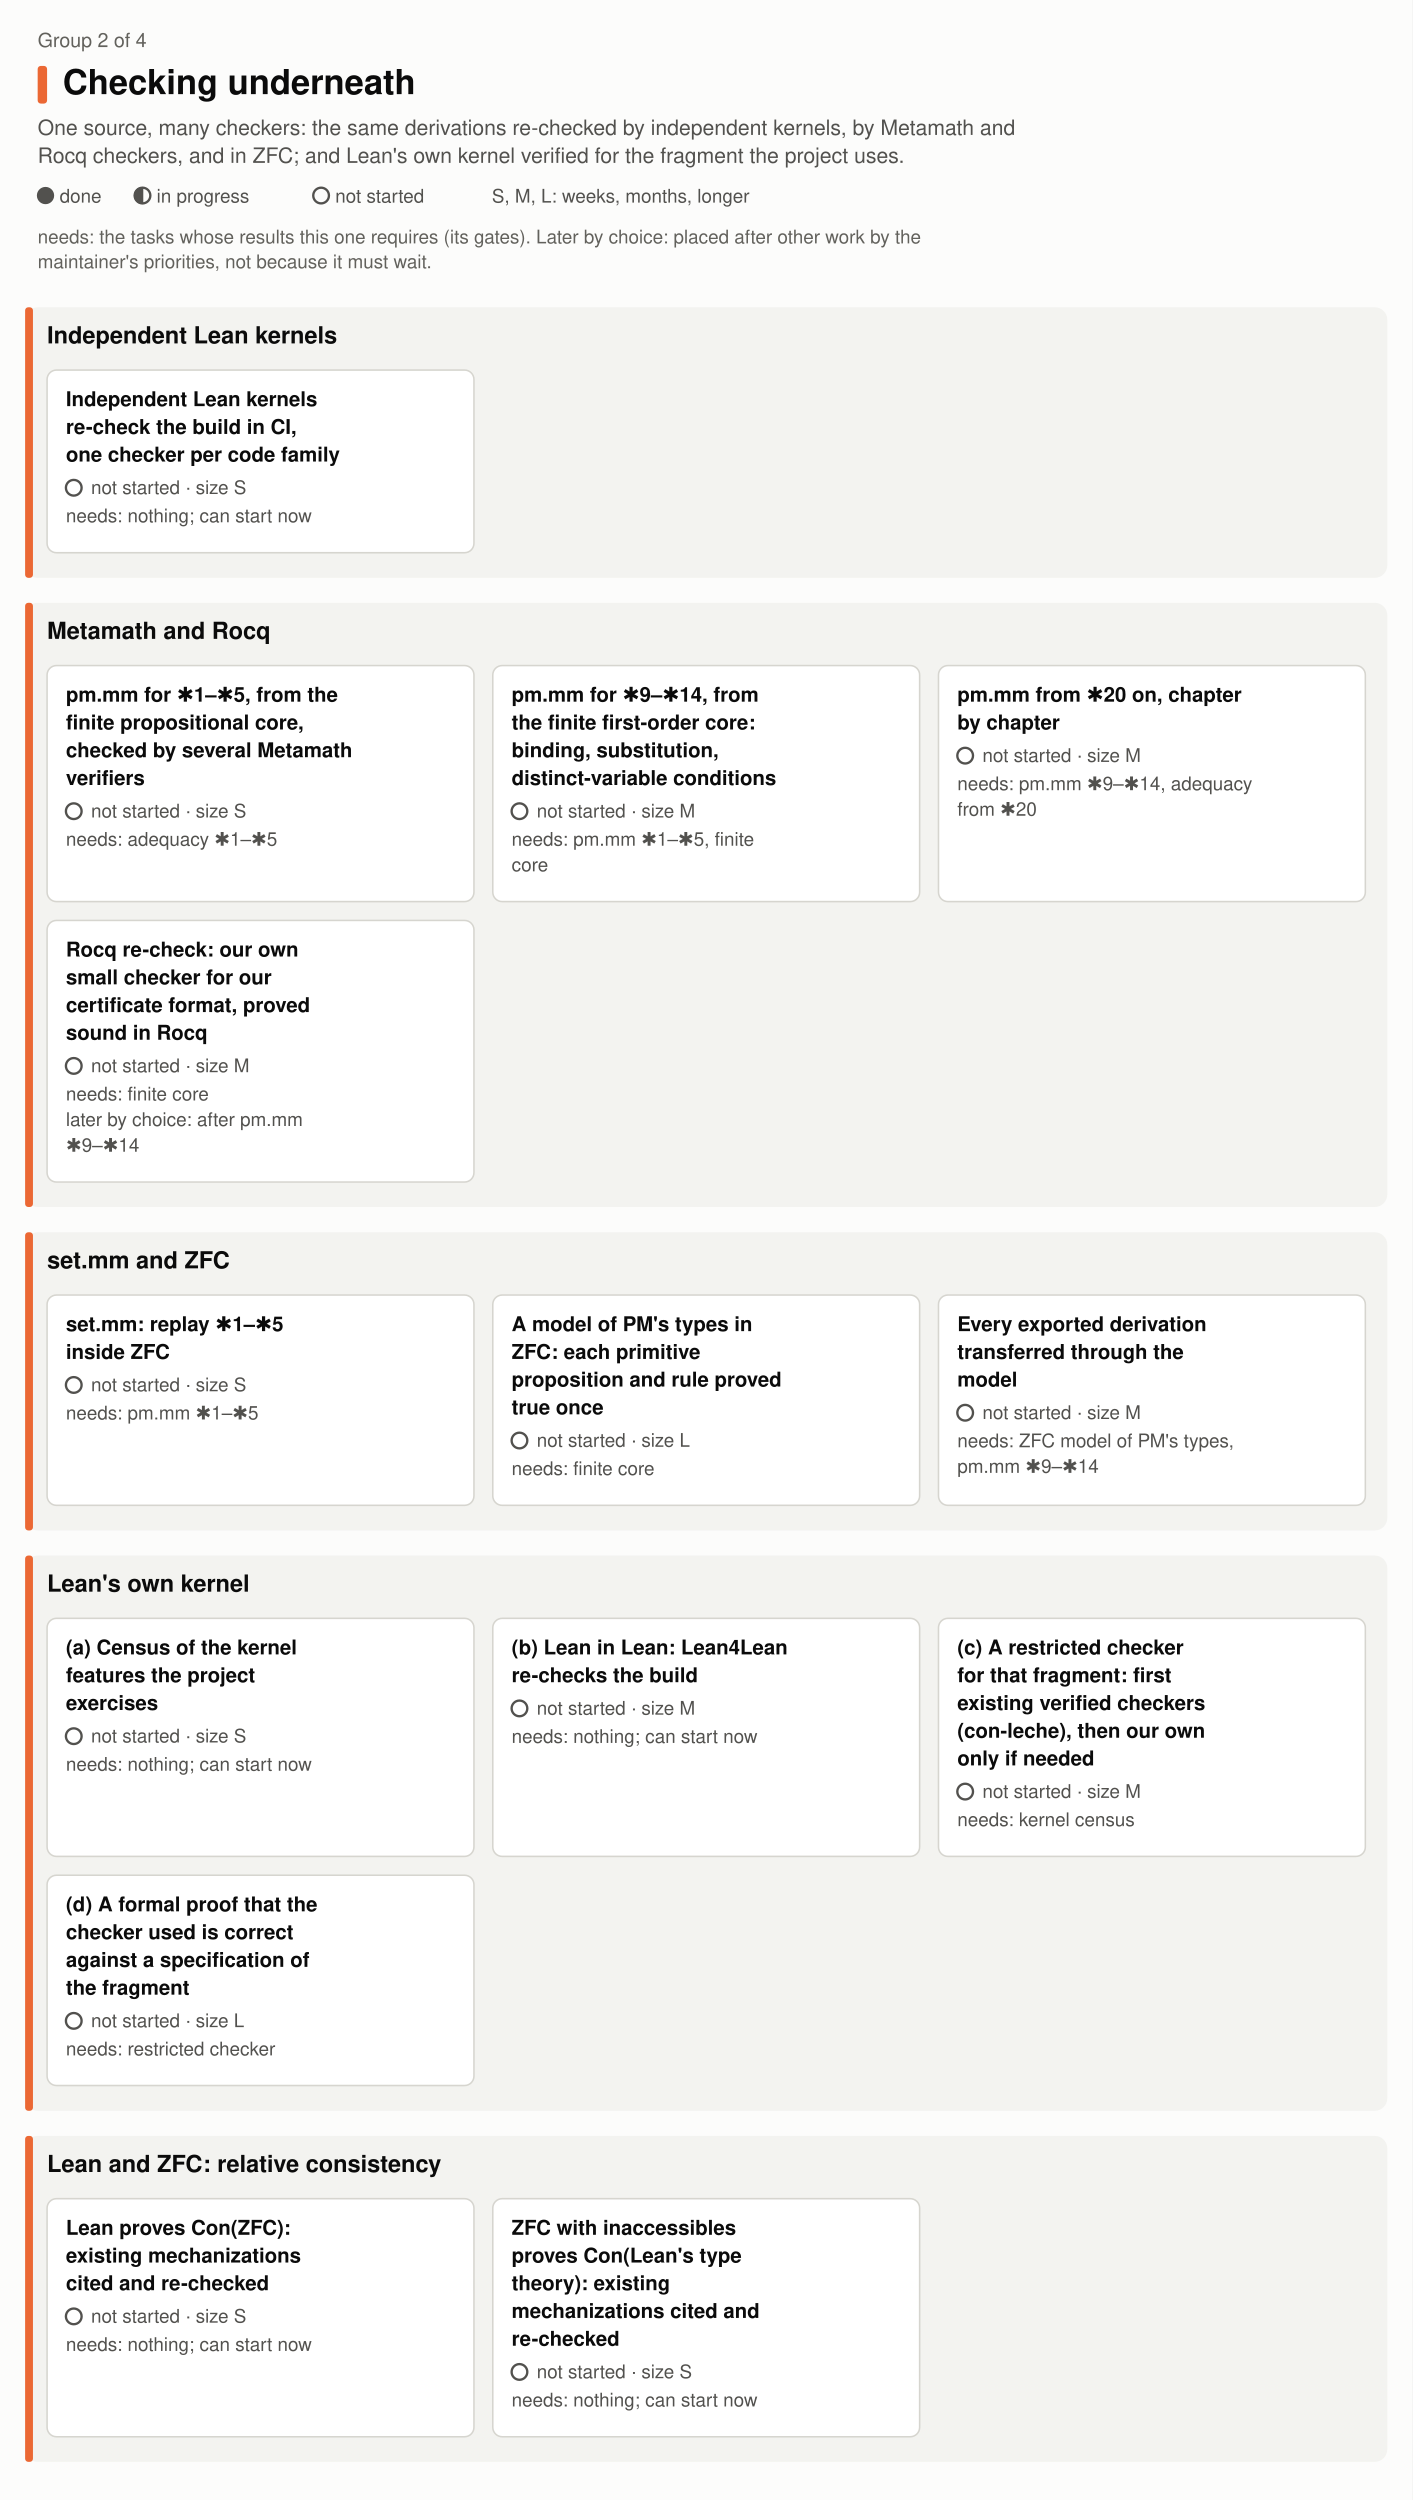
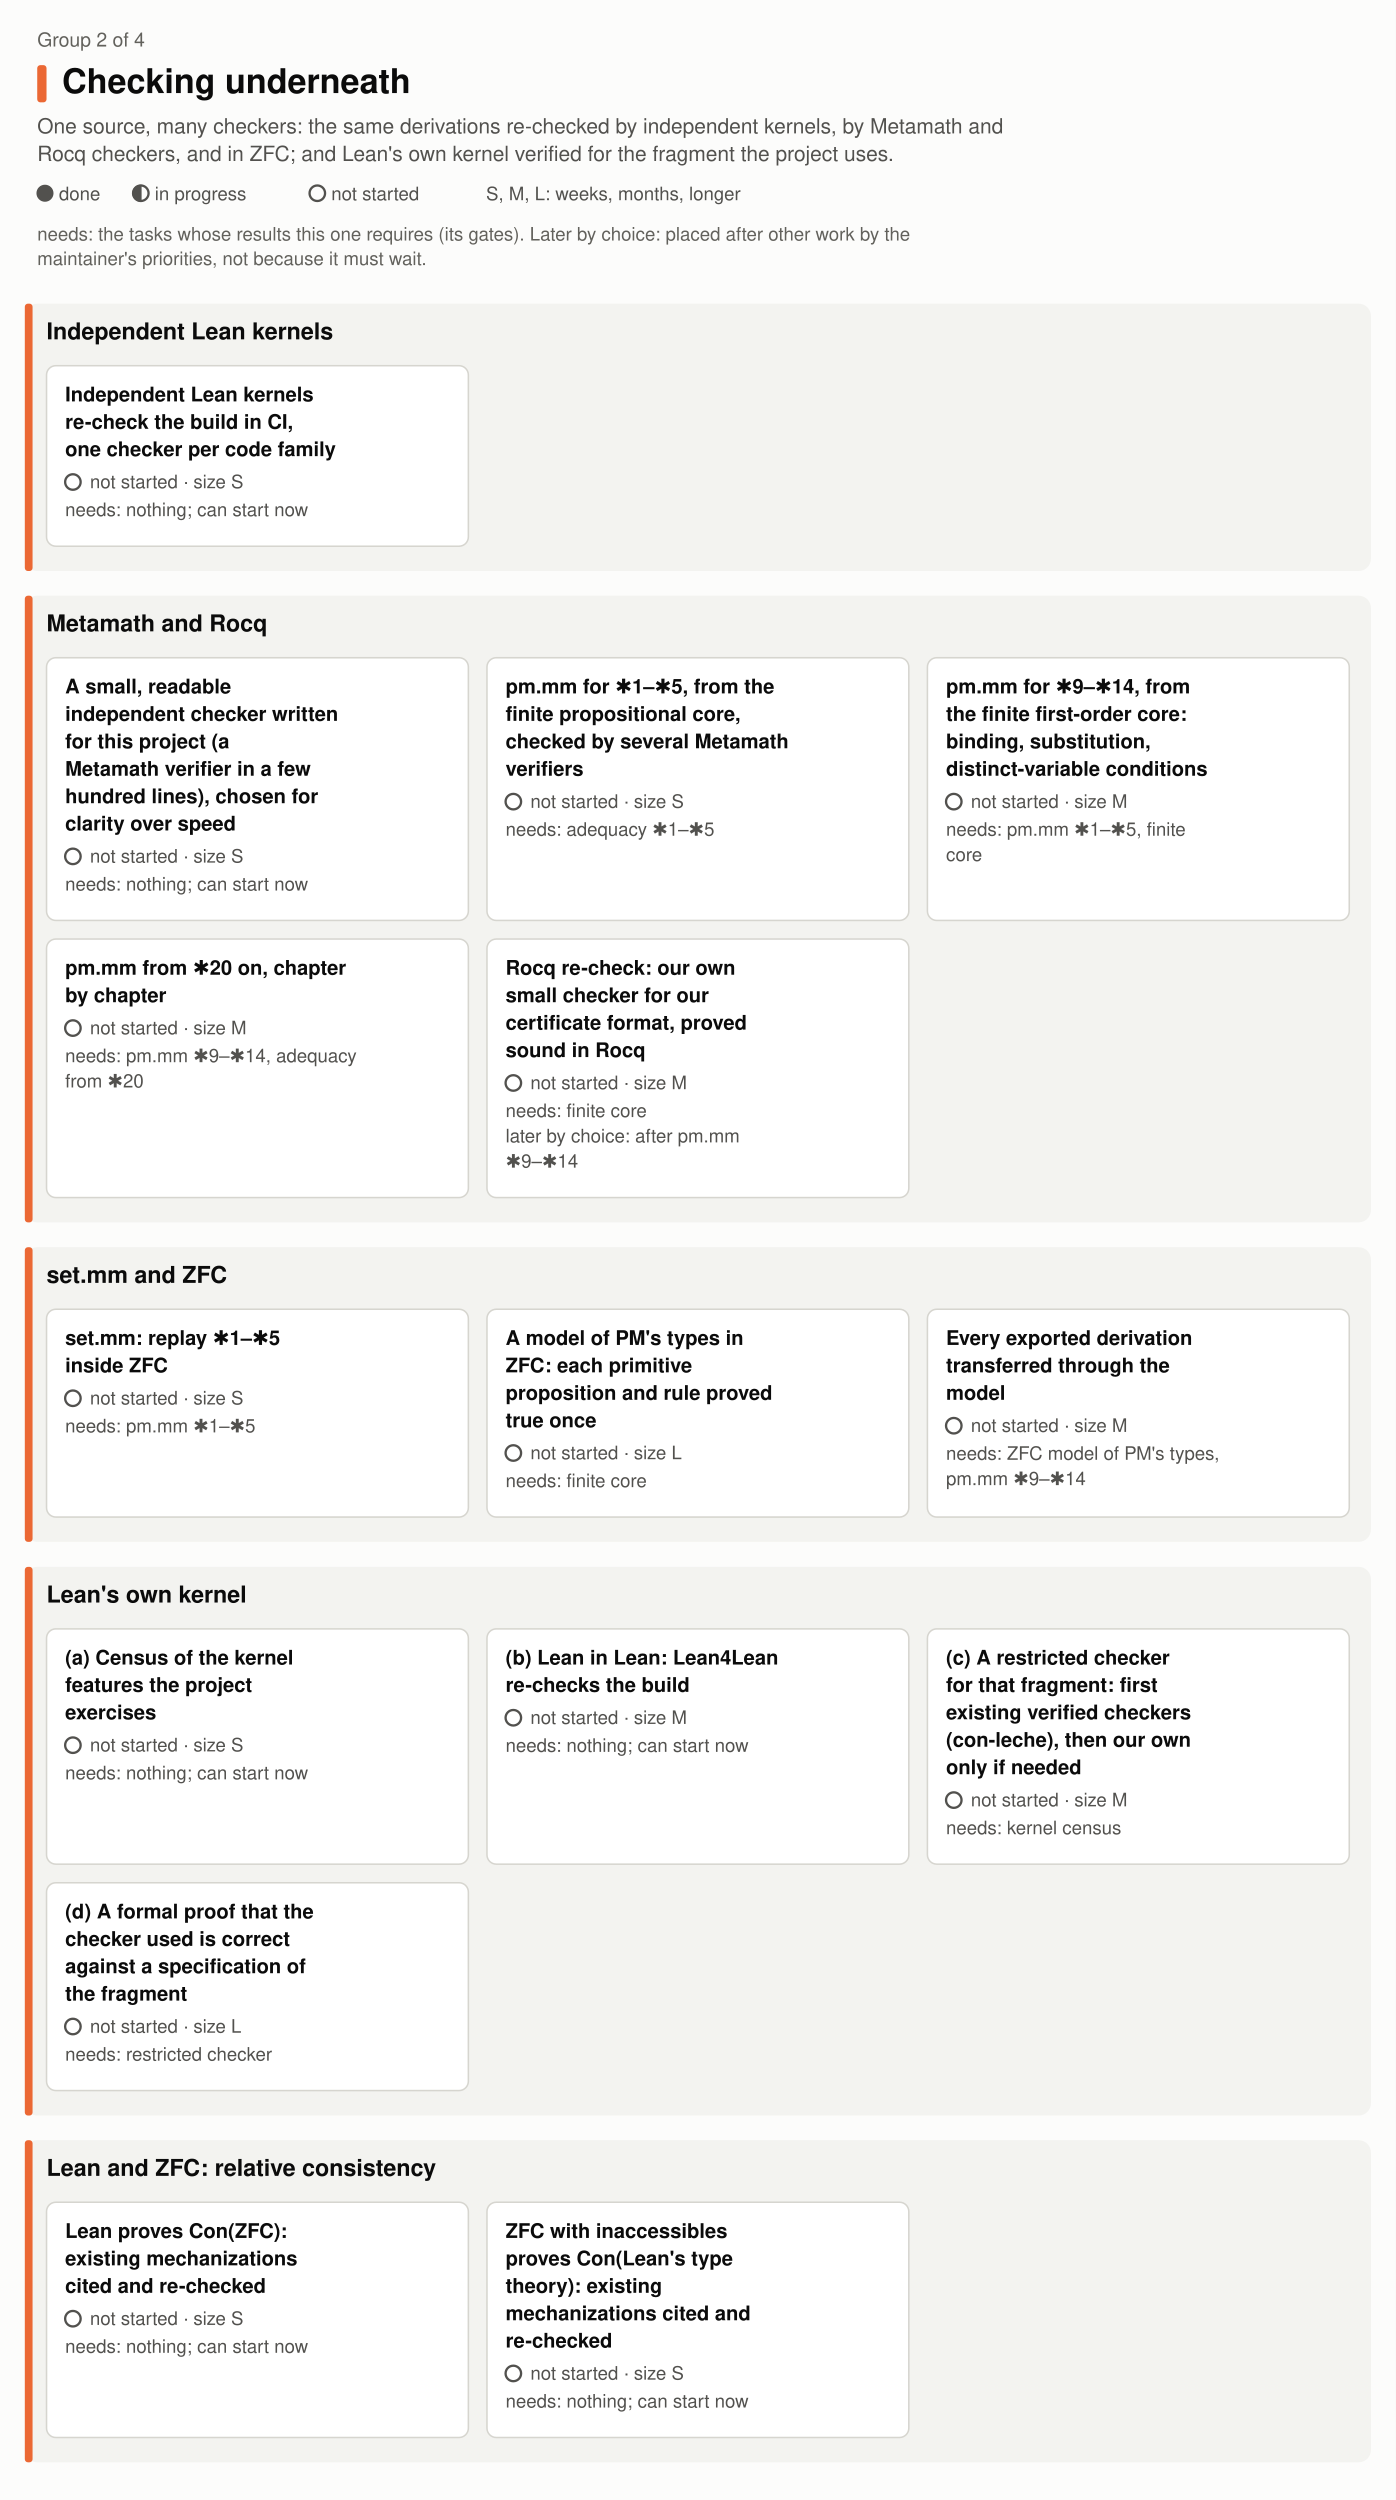
- <svg xmlns="http://www.w3.org/2000/svg" width="900" height="1593" viewBox="0 0 900 1593" role="img" aria-labelledby="title desc">
+ <svg xmlns="http://www.w3.org/2000/svg" width="900" height="1612" viewBox="0 0 900 1612" role="img" aria-labelledby="title desc">
  <style>
text{font-family:system-ui, -apple-system, 'Segoe UI', Helvetica, Arial, sans-serif}
.bg{fill:#fcfcfb}
.card{fill:#ffffff;stroke:#d6d5cf;stroke-width:1}
.band{fill:#f3f3f0}
.rule{stroke:#d6d5cf;stroke-width:1}
.t1{fill:#0b0b0b}
.t2{fill:#52514e}
.t3{fill:#62615c}
.st{fill:#52514e;stroke:#52514e}
.sto{fill:none;stroke:#52514e;stroke-width:1.5}
.edge{fill:none;stroke:#55544f;stroke-width:1.3}
.choice{fill:none;stroke:#8a5a00;stroke-width:1.5;stroke-dasharray:5 3}
.ah{fill:#55544f}
.ahc{fill:#8a5a00}
.ms{fill:#0b0b0b}
.g0{fill:#2a78d6}
.gs0{stroke:#2a78d6;stroke-width:2;fill:none}
.g1{fill:#eb6834}
.gs1{stroke:#eb6834;stroke-width:2;fill:none}
.g2{fill:#1baf7a}
.gs2{stroke:#1baf7a;stroke-width:2;fill:none}
.g3{fill:#eda100}
.gs3{stroke:#eda100;stroke-width:2;fill:none}
@media (prefers-color-scheme: dark) {
.bg{fill:#1a1a19}
.card{fill:#232322;stroke:#45443f;stroke-width:1}
.band{fill:#2b2b29}
.rule{stroke:#45443f;stroke-width:1}
.t1{fill:#ffffff}
.t2{fill:#c3c2b7}
.t3{fill:#b0afa5}
.st{fill:#c3c2b7;stroke:#c3c2b7}
.sto{fill:none;stroke:#c3c2b7;stroke-width:1.5}
.edge{fill:none;stroke:#b8b7ad;stroke-width:1.3}
.choice{fill:none;stroke:#e3b04b;stroke-width:1.5;stroke-dasharray:5 3}
.ah{fill:#b8b7ad}
.ahc{fill:#e3b04b}
.ms{fill:#ffffff}
.g0{fill:#3987e5}
.gs0{stroke:#3987e5;stroke-width:2;fill:none}
.g1{fill:#d95926}
.gs1{stroke:#d95926;stroke-width:2;fill:none}
.g2{fill:#199e70}
.gs2{stroke:#199e70;stroke-width:2;fill:none}
.g3{fill:#c98500}
.gs3{stroke:#c98500;stroke-width:2;fill:none}
}
</style>
  <defs>
    <marker id="ah" viewBox="0 0 10 10" refX="9" refY="5" markerWidth="7" markerHeight="7" orient="auto-start-reverse">
      <path d="M0,0 L10,5 L0,10 z" class="ah" />
    </marker>
    <marker id="ahc" viewBox="0 0 10 10" refX="9" refY="5" markerWidth="7" markerHeight="7" orient="auto-start-reverse">
      <path d="M0,0 L10,5 L0,10 z" class="ahc" />
    </marker>
  </defs>
-   <rect x="0" y="0" width="900" height="1593" class="bg" />
+   <rect x="0" y="0" width="900" height="1612" class="bg" />
  <rect x="16.0" y="195.8" width="868.0" height="172.4" rx="8" class="band" />
  <rect x="16.0" y="195.8" width="5.0" height="172.4" rx="2" class="g1" />
  <rect x="30.0" y="235.8" width="272.0" height="116.4" rx="6" class="card" />
-   <rect x="16.0" y="384.1" width="868.0" height="385.0" rx="8" class="band" />
-   <rect x="16.0" y="384.1" width="5.0" height="385.0" rx="2" class="g1" />
-   <rect x="30.0" y="424.1" width="272.0" height="150.4" rx="6" class="card" />
-   <rect x="314.0" y="424.1" width="272.0" height="150.4" rx="6" class="card" />
-   <rect x="598.0" y="424.1" width="272.0" height="150.4" rx="6" class="card" />
-   <rect x="30.0" y="586.5" width="272.0" height="166.7" rx="6" class="card" />
-   <rect x="16.0" y="785.2" width="868.0" height="190.0" rx="8" class="band" />
-   <rect x="16.0" y="785.2" width="5.0" height="190.0" rx="2" class="g1" />
-   <rect x="30.0" y="825.2" width="272.0" height="134.0" rx="6" class="card" />
-   <rect x="314.0" y="825.2" width="272.0" height="134.0" rx="6" class="card" />
-   <rect x="598.0" y="825.2" width="272.0" height="134.0" rx="6" class="card" />
-   <rect x="16.0" y="991.2" width="868.0" height="353.8" rx="8" class="band" />
-   <rect x="16.0" y="991.2" width="5.0" height="353.8" rx="2" class="g1" />
-   <rect x="30.0" y="1031.2" width="272.0" height="151.7" rx="6" class="card" />
-   <rect x="314.0" y="1031.2" width="272.0" height="151.7" rx="6" class="card" />
-   <rect x="598.0" y="1031.2" width="272.0" height="151.7" rx="6" class="card" />
-   <rect x="30.0" y="1194.9" width="272.0" height="134.0" rx="6" class="card" />
-   <rect x="16.0" y="1361.0" width="868.0" height="207.7" rx="8" class="band" />
-   <rect x="16.0" y="1361.0" width="5.0" height="207.7" rx="2" class="g1" />
-   <rect x="30.0" y="1401.0" width="272.0" height="151.7" rx="6" class="card" />
-   <rect x="314.0" y="1401.0" width="272.0" height="151.7" rx="6" class="card" />
+   <rect x="16.0" y="384.1" width="868.0" height="404.1" rx="8" class="band" />
+   <rect x="16.0" y="384.1" width="5.0" height="404.1" rx="2" class="g1" />
+   <rect x="30.0" y="424.1" width="272.0" height="169.4" rx="6" class="card" />
+   <rect x="314.0" y="424.1" width="272.0" height="169.4" rx="6" class="card" />
+   <rect x="598.0" y="424.1" width="272.0" height="169.4" rx="6" class="card" />
+   <rect x="30.0" y="605.5" width="272.0" height="166.7" rx="6" class="card" />
+   <rect x="314.0" y="605.5" width="272.0" height="166.7" rx="6" class="card" />
+   <rect x="16.0" y="804.2" width="868.0" height="190.0" rx="8" class="band" />
+   <rect x="16.0" y="804.2" width="5.0" height="190.0" rx="2" class="g1" />
+   <rect x="30.0" y="844.2" width="272.0" height="134.0" rx="6" class="card" />
+   <rect x="314.0" y="844.2" width="272.0" height="134.0" rx="6" class="card" />
+   <rect x="598.0" y="844.2" width="272.0" height="134.0" rx="6" class="card" />
+   <rect x="16.0" y="1010.3" width="868.0" height="353.8" rx="8" class="band" />
+   <rect x="16.0" y="1010.3" width="5.0" height="353.8" rx="2" class="g1" />
+   <rect x="30.0" y="1050.3" width="272.0" height="151.7" rx="6" class="card" />
+   <rect x="314.0" y="1050.3" width="272.0" height="151.7" rx="6" class="card" />
+   <rect x="598.0" y="1050.3" width="272.0" height="151.7" rx="6" class="card" />
+   <rect x="30.0" y="1214.0" width="272.0" height="134.0" rx="6" class="card" />
+   <rect x="16.0" y="1380.0" width="868.0" height="207.7" rx="8" class="band" />
+   <rect x="16.0" y="1380.0" width="5.0" height="207.7" rx="2" class="g1" />
+   <rect x="30.0" y="1420.0" width="272.0" height="151.7" rx="6" class="card" />
+   <rect x="314.0" y="1420.0" width="272.0" height="151.7" rx="6" class="card" />
  <text x="24.0" y="30.0" font-size="12.5" class="t3">Group 2 of 4</text>
  <text x="40.0" y="60.0" font-size="22" font-weight="700" class="t1">Checking underneath</text>
  <rect x="24.0" y="42.0" width="6.0" height="24.0" rx="2" class="g1" />
  <text x="24.0" y="86.0" font-size="13.5" class="t2">One source, many checkers: the same derivations re-checked by independent kernels, by Metamath and</text>
  <text x="24.0" y="103.8" font-size="13.5" class="t2">Rocq checkers, and in ZFC; and Lean's own kernel verified for the fragment the project uses.</text>
  <circle cx="29.0" cy="124.6" r="5" class="st" />
  <text x="38.0" y="129.1" font-size="12" class="t2">done</text>
  <circle cx="90.8" cy="124.6" r="5" class="sto" />
  <path d="M90.8,119.6 A5,5 0 0 0 90.8,129.6 Z" class="st" />
  <text x="99.8" y="129.1" font-size="12" class="t2">in progress</text>
  <circle cx="204.6" cy="124.6" r="5" class="sto" />
  <text x="213.6" y="129.1" font-size="12" class="t2">not started</text>
  <text x="313.4" y="129.1" font-size="12" class="t2">S, M, L: weeks, months, longer</text>
  <text x="24.0" y="155.1" font-size="12" class="t3">needs: the tasks whose results this one requires (its gates). Later by choice: placed after other work by the</text>
  <text x="24.0" y="170.9" font-size="12" class="t3">maintainer's priorities, not because it must wait.</text>
  <text x="30.0" y="218.8" font-size="15" font-weight="700" class="t1">Independent Lean kernels</text>
  <text x="42.0" y="258.8" font-size="13" font-weight="700" class="t1">Independent Lean kernels</text>
  <text x="42.0" y="276.5" font-size="13" font-weight="700" class="t1">re-check the build in CI,</text>
  <text x="42.0" y="294.1" font-size="13" font-weight="700" class="t1">one checker per code family</text>
  <circle cx="47.0" cy="310.8" r="5" class="sto" />
  <text x="58.0" y="314.8" font-size="12" class="t2">not started · size S</text>
  <text x="42.0" y="332.8" font-size="12" class="t2">needs: nothing; can start now</text>
  <text x="30.0" y="407.1" font-size="15" font-weight="700" class="t1">Metamath and Rocq</text>
-   <text x="42.0" y="447.1" font-size="13" font-weight="700" class="t1">pm.mm for ✱1–✱5, from the</text>
-   <text x="42.0" y="464.8" font-size="13" font-weight="700" class="t1">finite propositional core,</text>
-   <text x="42.0" y="482.5" font-size="13" font-weight="700" class="t1">checked by several Metamath</text>
-   <text x="42.0" y="500.2" font-size="13" font-weight="700" class="t1">verifiers</text>
-   <circle cx="47.0" cy="516.9" r="5" class="sto" />
-   <text x="58.0" y="520.9" font-size="12" class="t2">not started · size S</text>
-   <text x="42.0" y="538.9" font-size="12" class="t2">needs: adequacy ✱1–✱5</text>
-   <text x="326.0" y="447.1" font-size="13" font-weight="700" class="t1">pm.mm for ✱9–✱14, from</text>
-   <text x="326.0" y="464.8" font-size="13" font-weight="700" class="t1">the finite first-order core:</text>
-   <text x="326.0" y="482.5" font-size="13" font-weight="700" class="t1">binding, substitution,</text>
-   <text x="326.0" y="500.2" font-size="13" font-weight="700" class="t1">distinct-variable conditions</text>
+   <text x="42.0" y="447.1" font-size="13" font-weight="700" class="t1">A small, readable</text>
+   <text x="42.0" y="464.8" font-size="13" font-weight="700" class="t1">independent checker written</text>
+   <text x="42.0" y="482.5" font-size="13" font-weight="700" class="t1">for this project (a</text>
+   <text x="42.0" y="500.2" font-size="13" font-weight="700" class="t1">Metamath verifier in a few</text>
+   <text x="42.0" y="517.9" font-size="13" font-weight="700" class="t1">hundred lines), chosen for</text>
+   <text x="42.0" y="535.5" font-size="13" font-weight="700" class="t1">clarity over speed</text>
+   <circle cx="47.0" cy="552.2" r="5" class="sto" />
+   <text x="58.0" y="556.2" font-size="12" class="t2">not started · size S</text>
+   <text x="42.0" y="574.2" font-size="12" class="t2">needs: nothing; can start now</text>
+   <text x="326.0" y="447.1" font-size="13" font-weight="700" class="t1">pm.mm for ✱1–✱5, from the</text>
+   <text x="326.0" y="464.8" font-size="13" font-weight="700" class="t1">finite propositional core,</text>
+   <text x="326.0" y="482.5" font-size="13" font-weight="700" class="t1">checked by several Metamath</text>
+   <text x="326.0" y="500.2" font-size="13" font-weight="700" class="t1">verifiers</text>
  <circle cx="331.0" cy="516.9" r="5" class="sto" />
-   <text x="342.0" y="520.9" font-size="12" class="t2">not started · size M</text>
-   <text x="326.0" y="538.9" font-size="12" class="t2">needs: pm.mm ✱1–✱5, finite</text>
-   <text x="326.0" y="555.2" font-size="12" class="t2">core</text>
-   <text x="610.0" y="447.1" font-size="13" font-weight="700" class="t1">pm.mm from ✱20 on, chapter</text>
-   <text x="610.0" y="464.8" font-size="13" font-weight="700" class="t1">by chapter</text>
-   <circle cx="615.0" cy="481.5" r="5" class="sto" />
-   <text x="626.0" y="485.5" font-size="12" class="t2">not started · size M</text>
-   <text x="610.0" y="503.5" font-size="12" class="t2">needs: pm.mm ✱9–✱14, adequacy</text>
-   <text x="610.0" y="519.8" font-size="12" class="t2">from ✱20</text>
-   <text x="42.0" y="609.5" font-size="13" font-weight="700" class="t1">Rocq re-check: our own</text>
-   <text x="42.0" y="627.2" font-size="13" font-weight="700" class="t1">small checker for our</text>
-   <text x="42.0" y="644.9" font-size="13" font-weight="700" class="t1">certificate format, proved</text>
-   <text x="42.0" y="662.5" font-size="13" font-weight="700" class="t1">sound in Rocq</text>
-   <circle cx="47.0" cy="679.2" r="5" class="sto" />
-   <text x="58.0" y="683.2" font-size="12" class="t2">not started · size M</text>
-   <text x="42.0" y="701.2" font-size="12" class="t2">needs: finite core</text>
-   <text x="42.0" y="717.5" font-size="12" class="t2">later by choice: after pm.mm</text>
-   <text x="42.0" y="733.9" font-size="12" class="t2">✱9–✱14</text>
-   <text x="30.0" y="808.2" font-size="15" font-weight="700" class="t1">set.mm and ZFC</text>
-   <text x="42.0" y="848.2" font-size="13" font-weight="700" class="t1">set.mm: replay ✱1–✱5</text>
-   <text x="42.0" y="865.9" font-size="13" font-weight="700" class="t1">inside ZFC</text>
-   <circle cx="47.0" cy="882.5" r="5" class="sto" />
-   <text x="58.0" y="886.5" font-size="12" class="t2">not started · size S</text>
-   <text x="42.0" y="904.5" font-size="12" class="t2">needs: pm.mm ✱1–✱5</text>
-   <text x="326.0" y="848.2" font-size="13" font-weight="700" class="t1">A model of PM's types in</text>
-   <text x="326.0" y="865.9" font-size="13" font-weight="700" class="t1">ZFC: each primitive</text>
-   <text x="326.0" y="883.5" font-size="13" font-weight="700" class="t1">proposition and rule proved</text>
-   <text x="326.0" y="901.2" font-size="13" font-weight="700" class="t1">true once</text>
-   <circle cx="331.0" cy="917.9" r="5" class="sto" />
-   <text x="342.0" y="921.9" font-size="12" class="t2">not started · size L</text>
-   <text x="326.0" y="939.9" font-size="12" class="t2">needs: finite core</text>
-   <text x="610.0" y="848.2" font-size="13" font-weight="700" class="t1">Every exported derivation</text>
-   <text x="610.0" y="865.9" font-size="13" font-weight="700" class="t1">transferred through the</text>
-   <text x="610.0" y="883.5" font-size="13" font-weight="700" class="t1">model</text>
-   <circle cx="615.0" cy="900.2" r="5" class="sto" />
-   <text x="626.0" y="904.2" font-size="12" class="t2">not started · size M</text>
-   <text x="610.0" y="922.2" font-size="12" class="t2">needs: ZFC model of PM's types,</text>
-   <text x="610.0" y="938.5" font-size="12" class="t2">pm.mm ✱9–✱14</text>
-   <text x="30.0" y="1014.2" font-size="15" font-weight="700" class="t1">Lean's own kernel</text>
-   <text x="42.0" y="1054.2" font-size="13" font-weight="700" class="t1">(a) Census of the kernel</text>
-   <text x="42.0" y="1071.9" font-size="13" font-weight="700" class="t1">features the project</text>
-   <text x="42.0" y="1089.6" font-size="13" font-weight="700" class="t1">exercises</text>
-   <circle cx="47.0" cy="1106.3" r="5" class="sto" />
-   <text x="58.0" y="1110.3" font-size="12" class="t2">not started · size S</text>
-   <text x="42.0" y="1128.3" font-size="12" class="t2">needs: nothing; can start now</text>
-   <text x="326.0" y="1054.2" font-size="13" font-weight="700" class="t1">(b) Lean in Lean: Lean4Lean</text>
-   <text x="326.0" y="1071.9" font-size="13" font-weight="700" class="t1">re-checks the build</text>
-   <circle cx="331.0" cy="1088.6" r="5" class="sto" />
-   <text x="342.0" y="1092.6" font-size="12" class="t2">not started · size M</text>
-   <text x="326.0" y="1110.6" font-size="12" class="t2">needs: nothing; can start now</text>
-   <text x="610.0" y="1054.2" font-size="13" font-weight="700" class="t1">(c) A restricted checker</text>
-   <text x="610.0" y="1071.9" font-size="13" font-weight="700" class="t1">for that fragment: first</text>
-   <text x="610.0" y="1089.6" font-size="13" font-weight="700" class="t1">existing verified checkers</text>
-   <text x="610.0" y="1107.3" font-size="13" font-weight="700" class="t1">(con-leche), then our own</text>
-   <text x="610.0" y="1124.9" font-size="13" font-weight="700" class="t1">only if needed</text>
-   <circle cx="615.0" cy="1141.6" r="5" class="sto" />
-   <text x="626.0" y="1145.6" font-size="12" class="t2">not started · size M</text>
-   <text x="610.0" y="1163.6" font-size="12" class="t2">needs: kernel census</text>
-   <text x="42.0" y="1217.9" font-size="13" font-weight="700" class="t1">(d) A formal proof that the</text>
-   <text x="42.0" y="1235.6" font-size="13" font-weight="700" class="t1">checker used is correct</text>
-   <text x="42.0" y="1253.3" font-size="13" font-weight="700" class="t1">against a specification of</text>
-   <text x="42.0" y="1271.0" font-size="13" font-weight="700" class="t1">the fragment</text>
-   <circle cx="47.0" cy="1287.7" r="5" class="sto" />
-   <text x="58.0" y="1291.7" font-size="12" class="t2">not started · size L</text>
-   <text x="42.0" y="1309.7" font-size="12" class="t2">needs: restricted checker</text>
-   <text x="30.0" y="1384.0" font-size="15" font-weight="700" class="t1">Lean and ZFC: relative consistency</text>
-   <text x="42.0" y="1424.0" font-size="13" font-weight="700" class="t1">Lean proves Con(ZFC):</text>
-   <text x="42.0" y="1441.7" font-size="13" font-weight="700" class="t1">existing mechanizations</text>
-   <text x="42.0" y="1459.3" font-size="13" font-weight="700" class="t1">cited and re-checked</text>
-   <circle cx="47.0" cy="1476.0" r="5" class="sto" />
-   <text x="58.0" y="1480.0" font-size="12" class="t2">not started · size S</text>
-   <text x="42.0" y="1498.0" font-size="12" class="t2">needs: nothing; can start now</text>
-   <text x="326.0" y="1424.0" font-size="13" font-weight="700" class="t1">ZFC with inaccessibles</text>
-   <text x="326.0" y="1441.7" font-size="13" font-weight="700" class="t1">proves Con(Lean's type</text>
-   <text x="326.0" y="1459.3" font-size="13" font-weight="700" class="t1">theory): existing</text>
-   <text x="326.0" y="1477.0" font-size="13" font-weight="700" class="t1">mechanizations cited and</text>
-   <text x="326.0" y="1494.7" font-size="13" font-weight="700" class="t1">re-checked</text>
-   <circle cx="331.0" cy="1511.4" r="5" class="sto" />
-   <text x="342.0" y="1515.4" font-size="12" class="t2">not started · size S</text>
-   <text x="326.0" y="1533.4" font-size="12" class="t2">needs: nothing; can start now</text>
+   <text x="342.0" y="520.9" font-size="12" class="t2">not started · size S</text>
+   <text x="326.0" y="538.9" font-size="12" class="t2">needs: adequacy ✱1–✱5</text>
+   <text x="610.0" y="447.1" font-size="13" font-weight="700" class="t1">pm.mm for ✱9–✱14, from</text>
+   <text x="610.0" y="464.8" font-size="13" font-weight="700" class="t1">the finite first-order core:</text>
+   <text x="610.0" y="482.5" font-size="13" font-weight="700" class="t1">binding, substitution,</text>
+   <text x="610.0" y="500.2" font-size="13" font-weight="700" class="t1">distinct-variable conditions</text>
+   <circle cx="615.0" cy="516.9" r="5" class="sto" />
+   <text x="626.0" y="520.9" font-size="12" class="t2">not started · size M</text>
+   <text x="610.0" y="538.9" font-size="12" class="t2">needs: pm.mm ✱1–✱5, finite</text>
+   <text x="610.0" y="555.2" font-size="12" class="t2">core</text>
+   <text x="42.0" y="628.5" font-size="13" font-weight="700" class="t1">pm.mm from ✱20 on, chapter</text>
+   <text x="42.0" y="646.2" font-size="13" font-weight="700" class="t1">by chapter</text>
+   <circle cx="47.0" cy="662.9" r="5" class="sto" />
+   <text x="58.0" y="666.9" font-size="12" class="t2">not started · size M</text>
+   <text x="42.0" y="684.9" font-size="12" class="t2">needs: pm.mm ✱9–✱14, adequacy</text>
+   <text x="42.0" y="701.2" font-size="12" class="t2">from ✱20</text>
+   <text x="326.0" y="628.5" font-size="13" font-weight="700" class="t1">Rocq re-check: our own</text>
+   <text x="326.0" y="646.2" font-size="13" font-weight="700" class="t1">small checker for our</text>
+   <text x="326.0" y="663.9" font-size="13" font-weight="700" class="t1">certificate format, proved</text>
+   <text x="326.0" y="681.6" font-size="13" font-weight="700" class="t1">sound in Rocq</text>
+   <circle cx="331.0" cy="698.3" r="5" class="sto" />
+   <text x="342.0" y="702.3" font-size="12" class="t2">not started · size M</text>
+   <text x="326.0" y="720.3" font-size="12" class="t2">needs: finite core</text>
+   <text x="326.0" y="736.6" font-size="12" class="t2">later by choice: after pm.mm</text>
+   <text x="326.0" y="752.9" font-size="12" class="t2">✱9–✱14</text>
+   <text x="30.0" y="827.2" font-size="15" font-weight="700" class="t1">set.mm and ZFC</text>
+   <text x="42.0" y="867.2" font-size="13" font-weight="700" class="t1">set.mm: replay ✱1–✱5</text>
+   <text x="42.0" y="884.9" font-size="13" font-weight="700" class="t1">inside ZFC</text>
+   <circle cx="47.0" cy="901.6" r="5" class="sto" />
+   <text x="58.0" y="905.6" font-size="12" class="t2">not started · size S</text>
+   <text x="42.0" y="923.6" font-size="12" class="t2">needs: pm.mm ✱1–✱5</text>
+   <text x="326.0" y="867.2" font-size="13" font-weight="700" class="t1">A model of PM's types in</text>
+   <text x="326.0" y="884.9" font-size="13" font-weight="700" class="t1">ZFC: each primitive</text>
+   <text x="326.0" y="902.6" font-size="13" font-weight="700" class="t1">proposition and rule proved</text>
+   <text x="326.0" y="920.3" font-size="13" font-weight="700" class="t1">true once</text>
+   <circle cx="331.0" cy="936.9" r="5" class="sto" />
+   <text x="342.0" y="940.9" font-size="12" class="t2">not started · size L</text>
+   <text x="326.0" y="958.9" font-size="12" class="t2">needs: finite core</text>
+   <text x="610.0" y="867.2" font-size="13" font-weight="700" class="t1">Every exported derivation</text>
+   <text x="610.0" y="884.9" font-size="13" font-weight="700" class="t1">transferred through the</text>
+   <text x="610.0" y="902.6" font-size="13" font-weight="700" class="t1">model</text>
+   <circle cx="615.0" cy="919.3" r="5" class="sto" />
+   <text x="626.0" y="923.3" font-size="12" class="t2">not started · size M</text>
+   <text x="610.0" y="941.3" font-size="12" class="t2">needs: ZFC model of PM's types,</text>
+   <text x="610.0" y="957.6" font-size="12" class="t2">pm.mm ✱9–✱14</text>
+   <text x="30.0" y="1033.3" font-size="15" font-weight="700" class="t1">Lean's own kernel</text>
+   <text x="42.0" y="1073.3" font-size="13" font-weight="700" class="t1">(a) Census of the kernel</text>
+   <text x="42.0" y="1090.9" font-size="13" font-weight="700" class="t1">features the project</text>
+   <text x="42.0" y="1108.6" font-size="13" font-weight="700" class="t1">exercises</text>
+   <circle cx="47.0" cy="1125.3" r="5" class="sto" />
+   <text x="58.0" y="1129.3" font-size="12" class="t2">not started · size S</text>
+   <text x="42.0" y="1147.3" font-size="12" class="t2">needs: nothing; can start now</text>
+   <text x="326.0" y="1073.3" font-size="13" font-weight="700" class="t1">(b) Lean in Lean: Lean4Lean</text>
+   <text x="326.0" y="1090.9" font-size="13" font-weight="700" class="t1">re-checks the build</text>
+   <circle cx="331.0" cy="1107.6" r="5" class="sto" />
+   <text x="342.0" y="1111.6" font-size="12" class="t2">not started · size M</text>
+   <text x="326.0" y="1129.6" font-size="12" class="t2">needs: nothing; can start now</text>
+   <text x="610.0" y="1073.3" font-size="13" font-weight="700" class="t1">(c) A restricted checker</text>
+   <text x="610.0" y="1090.9" font-size="13" font-weight="700" class="t1">for that fragment: first</text>
+   <text x="610.0" y="1108.6" font-size="13" font-weight="700" class="t1">existing verified checkers</text>
+   <text x="610.0" y="1126.3" font-size="13" font-weight="700" class="t1">(con-leche), then our own</text>
+   <text x="610.0" y="1144.0" font-size="13" font-weight="700" class="t1">only if needed</text>
+   <circle cx="615.0" cy="1160.7" r="5" class="sto" />
+   <text x="626.0" y="1164.7" font-size="12" class="t2">not started · size M</text>
+   <text x="610.0" y="1182.7" font-size="12" class="t2">needs: kernel census</text>
+   <text x="42.0" y="1237.0" font-size="13" font-weight="700" class="t1">(d) A formal proof that the</text>
+   <text x="42.0" y="1254.7" font-size="13" font-weight="700" class="t1">checker used is correct</text>
+   <text x="42.0" y="1272.3" font-size="13" font-weight="700" class="t1">against a specification of</text>
+   <text x="42.0" y="1290.0" font-size="13" font-weight="700" class="t1">the fragment</text>
+   <circle cx="47.0" cy="1306.7" r="5" class="sto" />
+   <text x="58.0" y="1310.7" font-size="12" class="t2">not started · size L</text>
+   <text x="42.0" y="1328.7" font-size="12" class="t2">needs: restricted checker</text>
+   <text x="30.0" y="1403.0" font-size="15" font-weight="700" class="t1">Lean and ZFC: relative consistency</text>
+   <text x="42.0" y="1443.0" font-size="13" font-weight="700" class="t1">Lean proves Con(ZFC):</text>
+   <text x="42.0" y="1460.7" font-size="13" font-weight="700" class="t1">existing mechanizations</text>
+   <text x="42.0" y="1478.4" font-size="13" font-weight="700" class="t1">cited and re-checked</text>
+   <circle cx="47.0" cy="1495.1" r="5" class="sto" />
+   <text x="58.0" y="1499.1" font-size="12" class="t2">not started · size S</text>
+   <text x="42.0" y="1517.1" font-size="12" class="t2">needs: nothing; can start now</text>
+   <text x="326.0" y="1443.0" font-size="13" font-weight="700" class="t1">ZFC with inaccessibles</text>
+   <text x="326.0" y="1460.7" font-size="13" font-weight="700" class="t1">proves Con(Lean's type</text>
+   <text x="326.0" y="1478.4" font-size="13" font-weight="700" class="t1">theory): existing</text>
+   <text x="326.0" y="1496.1" font-size="13" font-weight="700" class="t1">mechanizations cited and</text>
+   <text x="326.0" y="1513.7" font-size="13" font-weight="700" class="t1">re-checked</text>
+   <circle cx="331.0" cy="1530.4" r="5" class="sto" />
+   <text x="342.0" y="1534.4" font-size="12" class="t2">not started · size S</text>
+   <text x="326.0" y="1552.4" font-size="12" class="t2">needs: nothing; can start now</text>
</svg>
